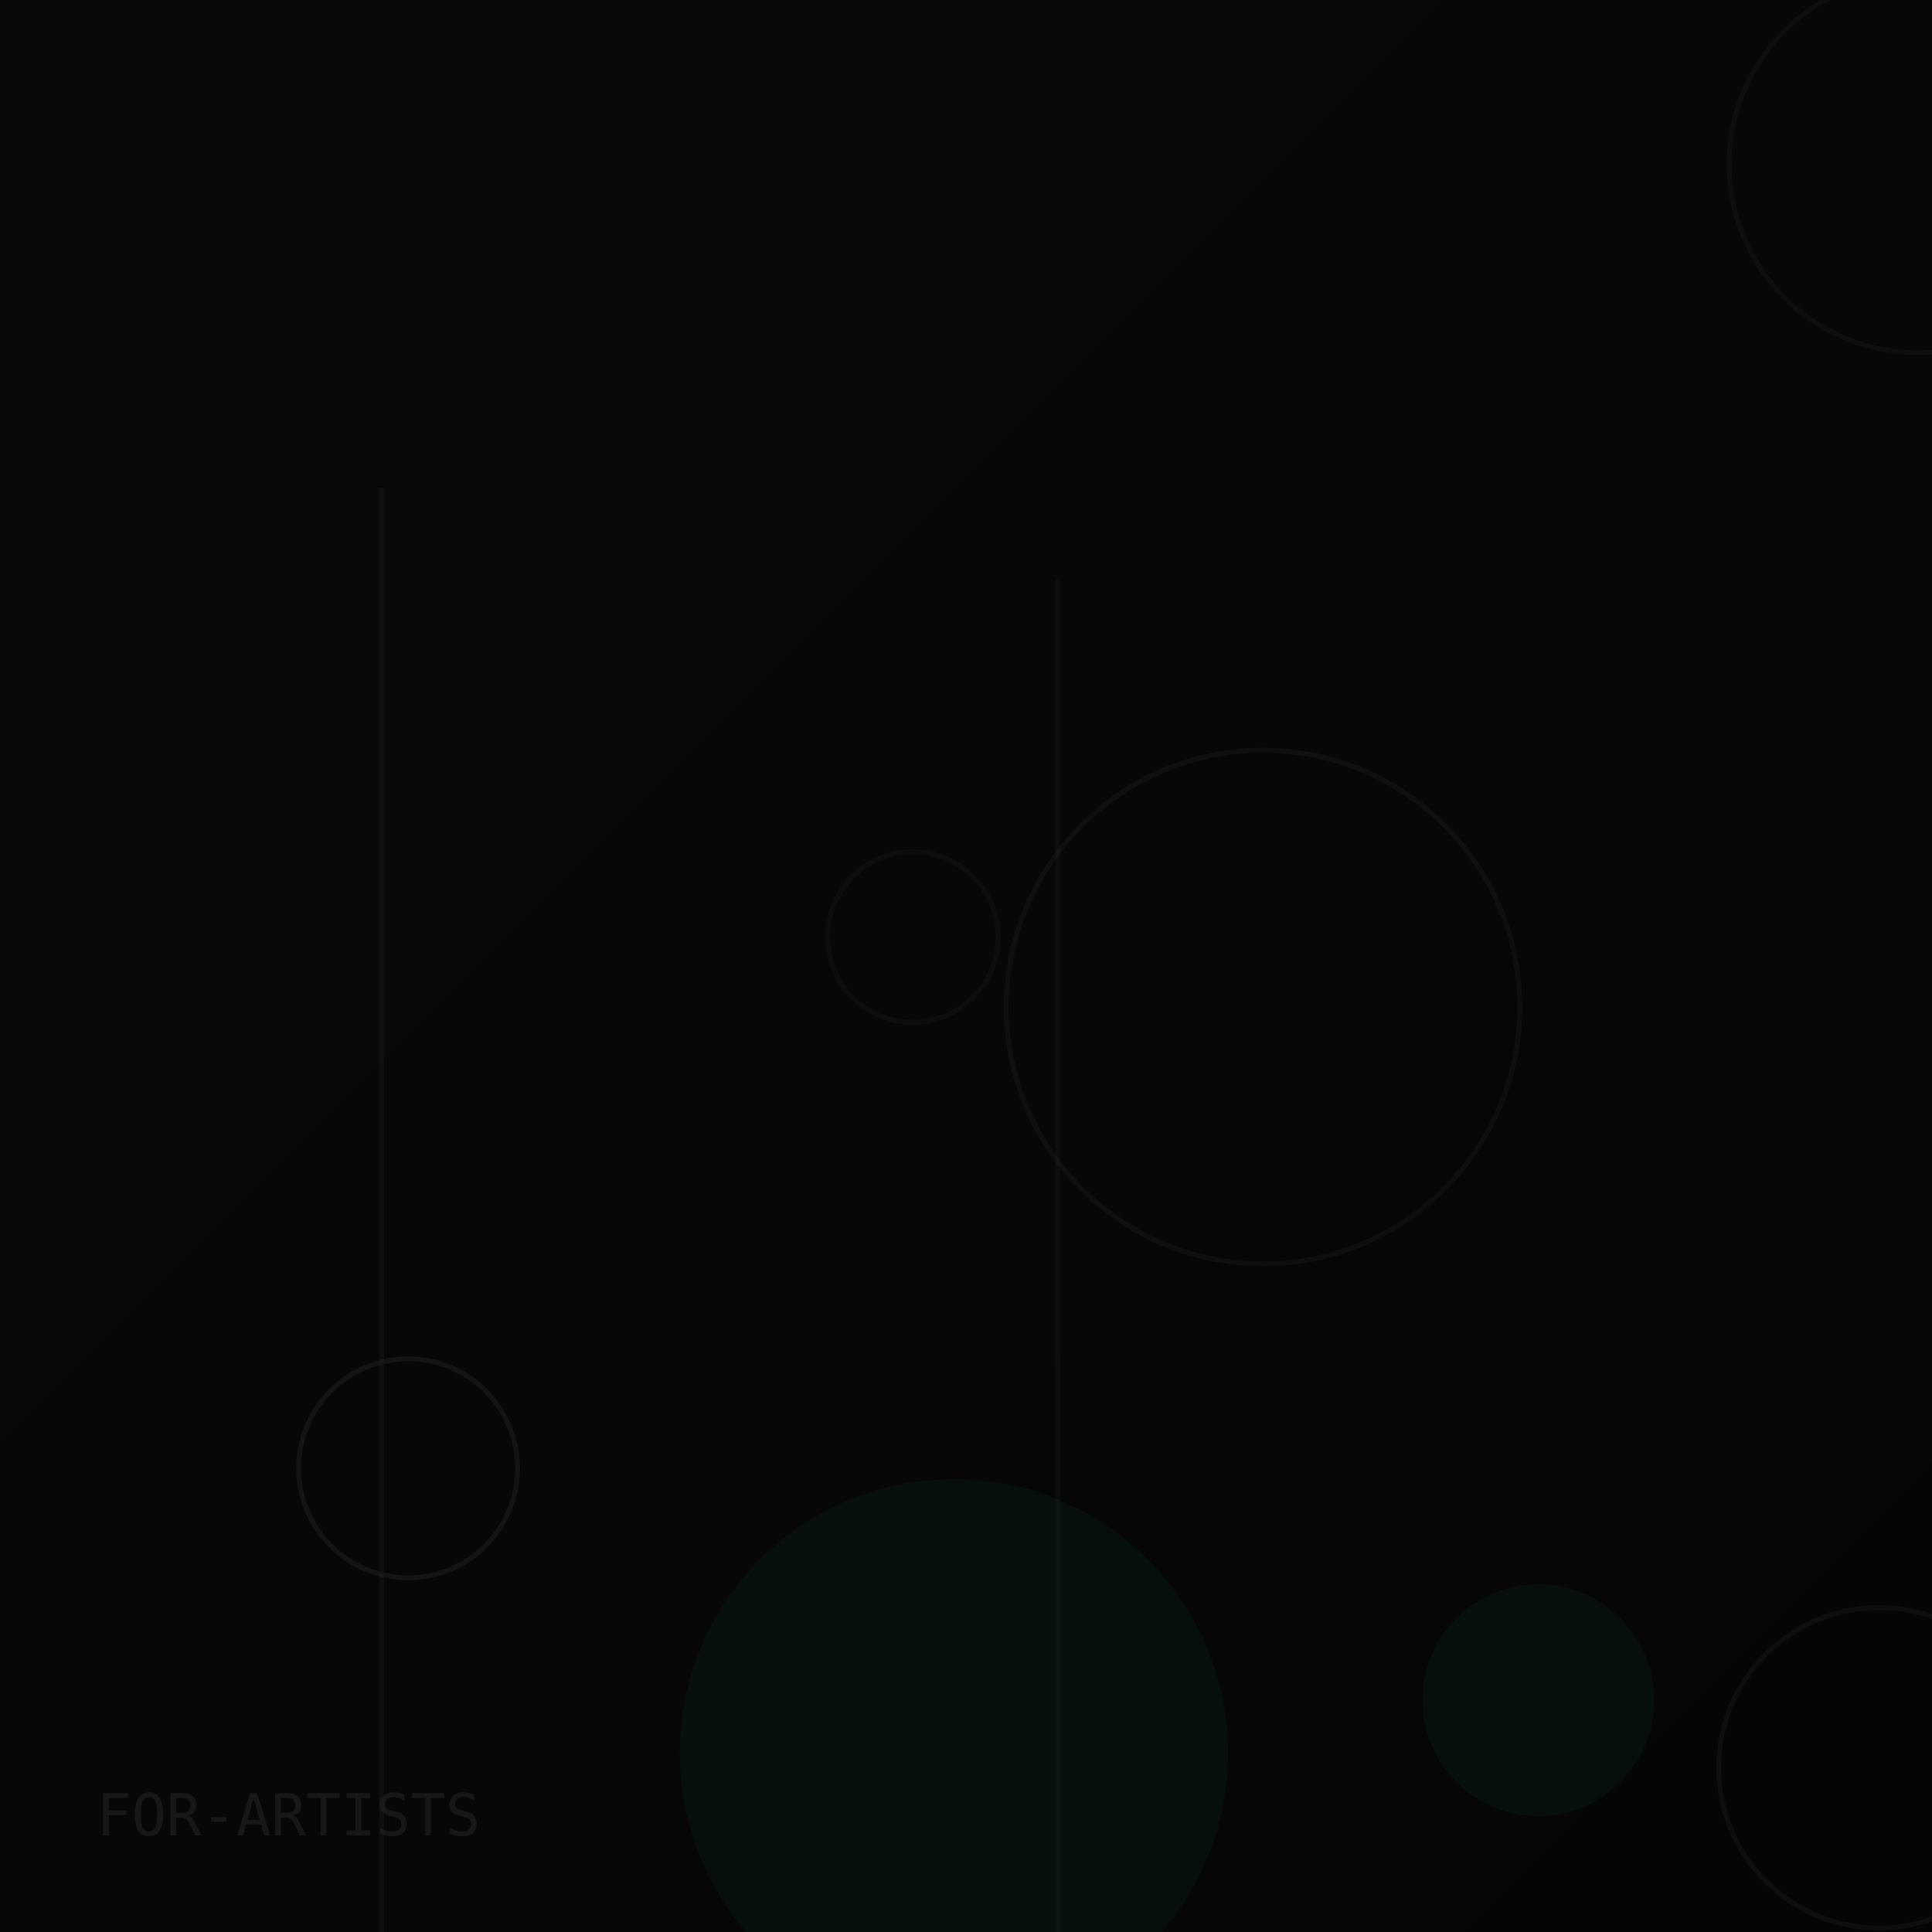
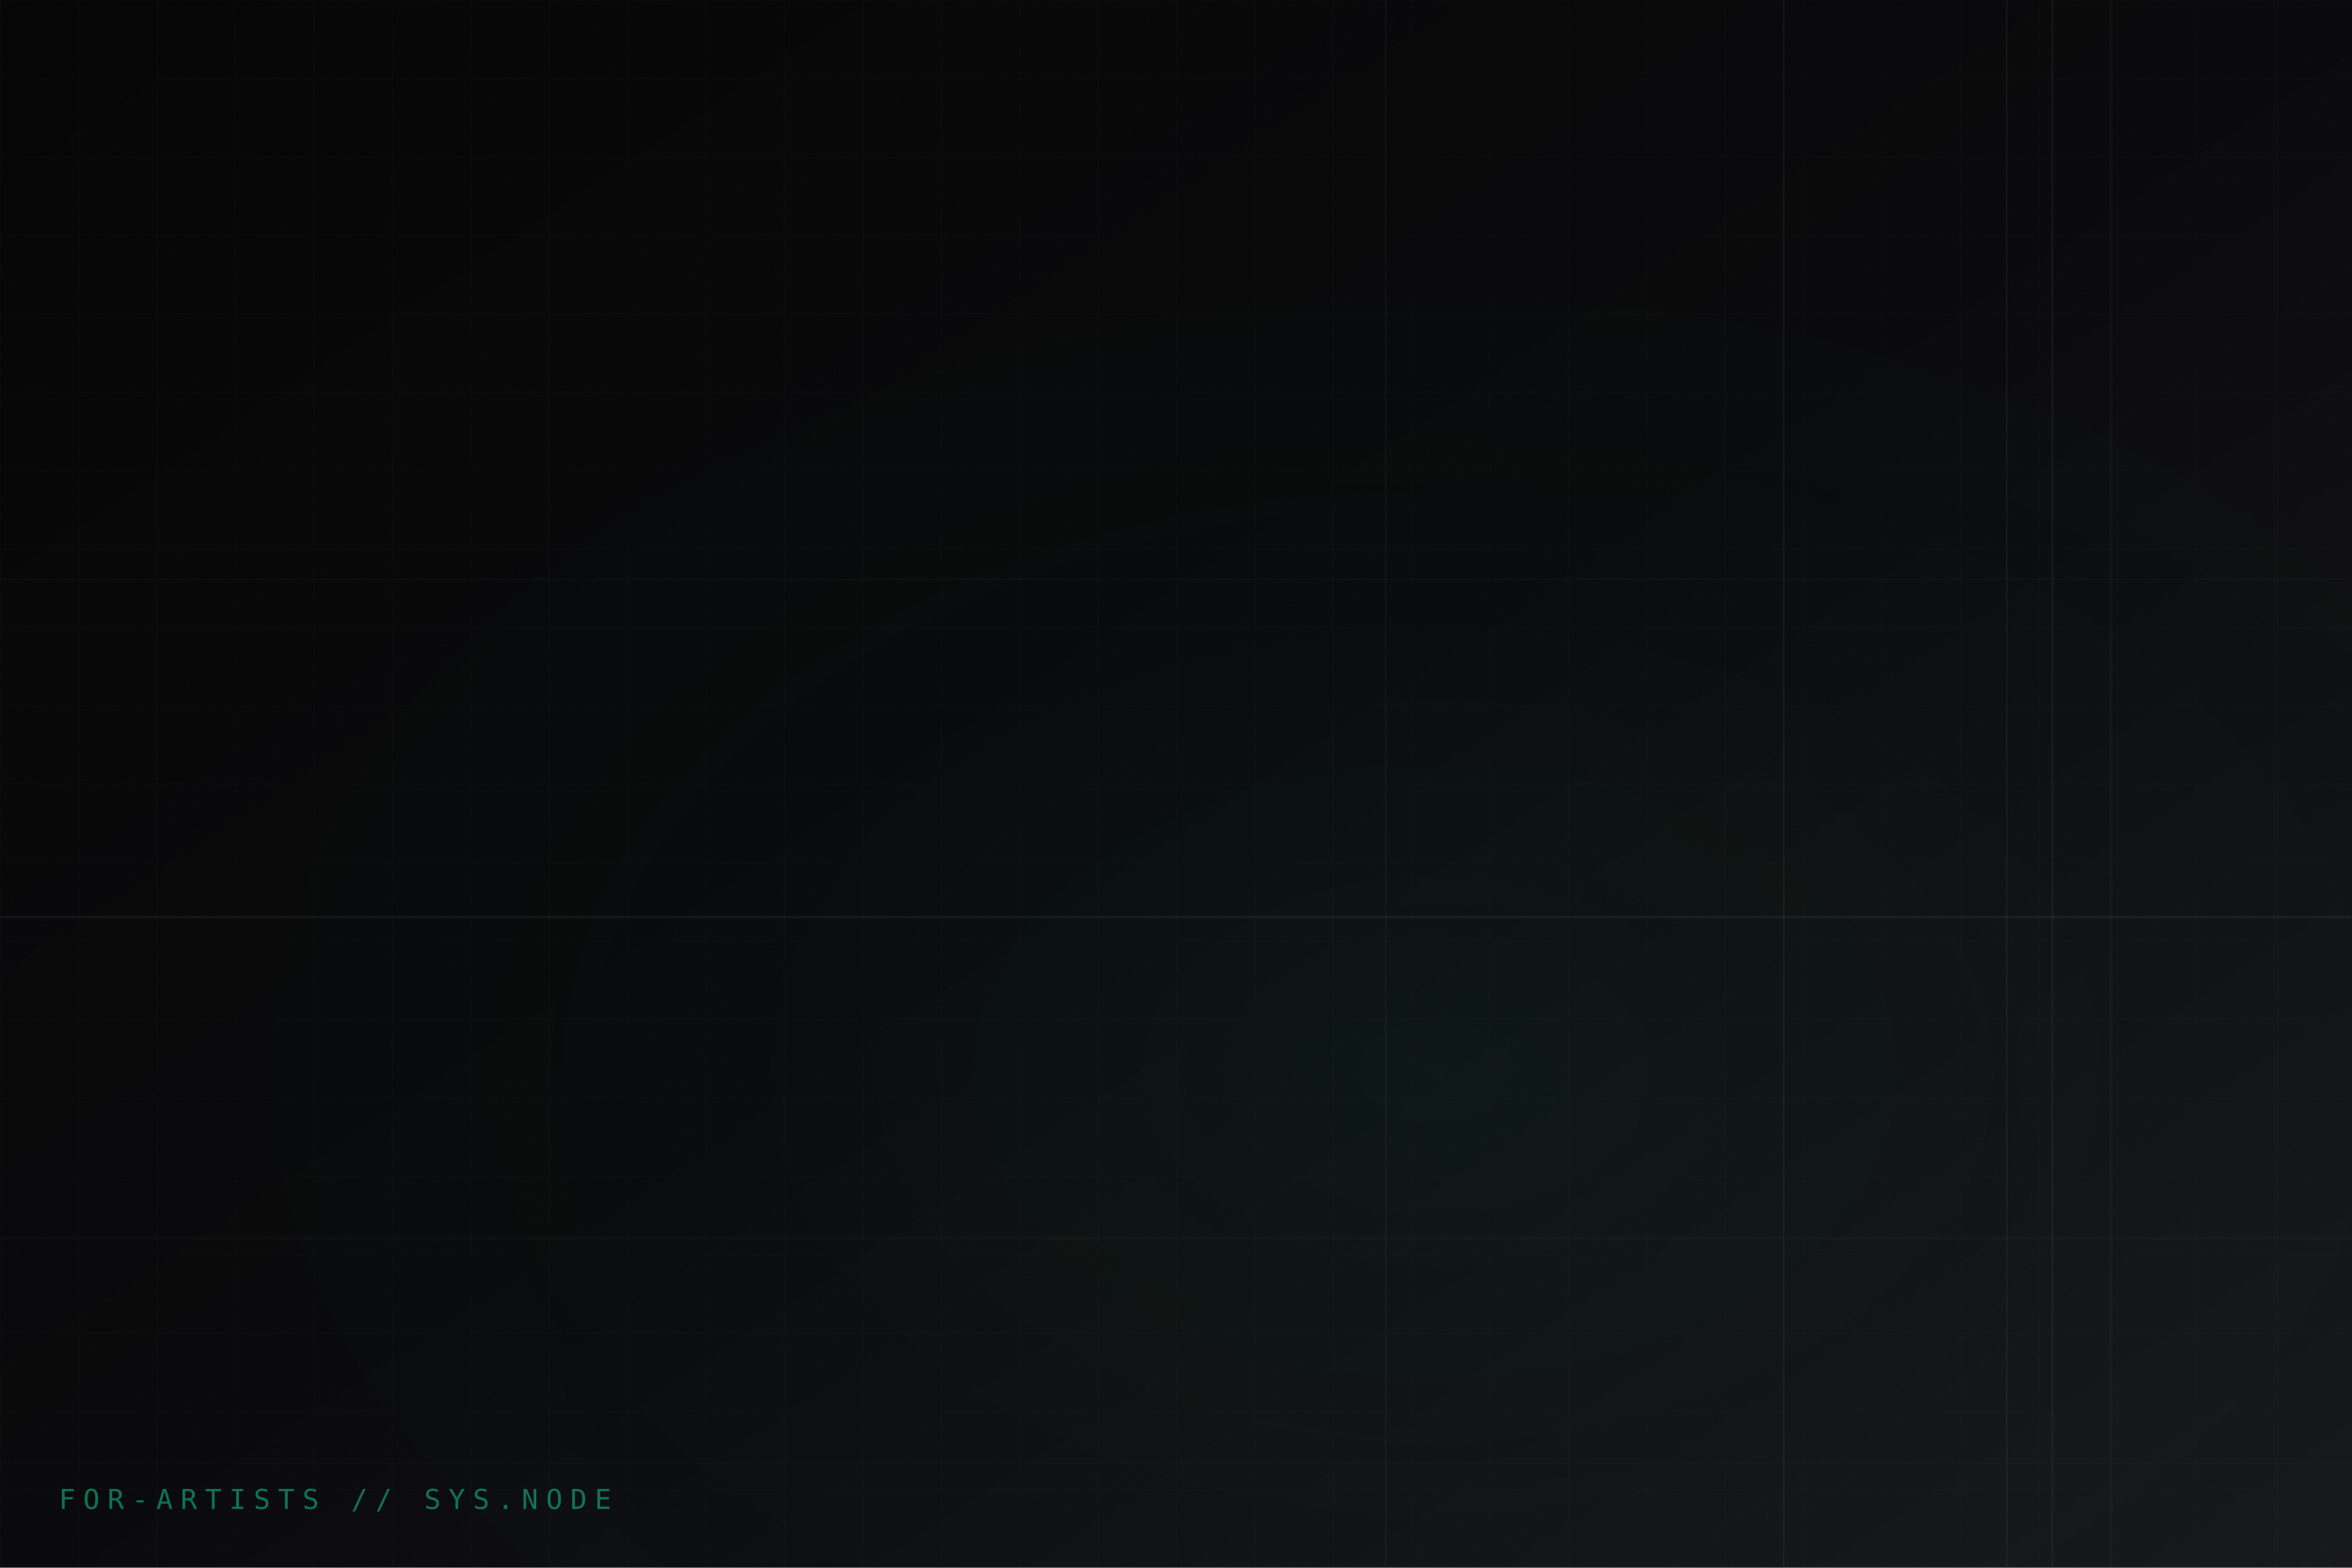
- <svg xmlns="http://www.w3.org/2000/svg" width="800" height="800" viewBox="0 0 800 800">
+ <svg xmlns="http://www.w3.org/2000/svg" width="1200" height="800" viewBox="0 0 1200 800" preserveAspectRatio="xMidYMid slice">
  <defs>
-     <linearGradient id="grad-for-artists" x1="0%" y1="0%" x2="100%" y2="100%">
-       <stop offset="0%" style="stop-color:#09090b;stop-opacity:1" />
-       <stop offset="100%" style="stop-color:#050505;stop-opacity:1" />
+     <filter id="noise-for-artists" x="0%" y="0%" width="100%" height="100%">
+       <feTurbulence type="fractalNoise" baseFrequency="0.734" numOctaves="3" result="noise" />
+       <feColorMatrix type="matrix" values="1 0 0 0 0  0 1 0 0 0  0 0 1 0 0  0 0 0 0.05 0" in="noise" result="coloredNoise" />
+       <feComposite operator="in" in="coloredNoise" in2="SourceGraphic" result="composite" />
+     </filter>
+     <linearGradient id="grad-main-for-artists" x1="0%" y1="0%" x2="100%" y2="100%">
+       <stop offset="0%" stop-color="#050505" />
+       <stop offset="50%" stop-color="#09090b" />
+       <stop offset="100%" stop-color="#18181b" />
    </linearGradient>
+     <radialGradient id="glow-for-artists" cx="60.939%" cy="68.184%" r="60%">
+       <stop offset="0%" stop-color="#064e3b" stop-opacity="0.15" />
+       <stop offset="100%" stop-color="#050505" stop-opacity="0" />
+     </radialGradient>
+     <pattern id="grid-for-artists" width="40" height="40" patternUnits="userSpaceOnUse">
+       <path d="M 40 0 L 0 0 0 40" fill="none" stroke="#27272a" stroke-width="0.5" stroke-opacity="0.3" />
+     </pattern>
  </defs>
-   <rect width="100%" height="100%" fill="url(#grad-for-artists)" />
-   <circle cx="637" cy="704" r="48" fill="#10b981" fill-opacity="0.051" />
-   <rect x="157" y="202" width="2" height="800" fill="#3f3f46" fill-opacity="0.148" />
-   <circle cx="778" cy="732" r="66.333" stroke="#27272a" stroke-width="2" fill="none" opacity="0.248" />
-   <circle cx="395" cy="726" r="113.5" fill="#10b981" fill-opacity="0.05" />
-   <circle cx="523" cy="417" r="106.333" stroke="#27272a" stroke-width="2" fill="none" opacity="0.264" />
-   <circle cx="378" cy="388" r="35.333" stroke="#27272a" stroke-width="2" fill="none" opacity="0.217" />
-   <circle cx="169" cy="608" r="45.333" stroke="#27272a" stroke-width="2" fill="none" opacity="0.403" />
-   <circle cx="794" cy="68" r="78" stroke="#27272a" stroke-width="2" fill="none" opacity="0.204" />
-   <rect x="437" y="240" width="2" height="800" fill="#3f3f46" fill-opacity="0.127" />
-   <text x="40" y="760" font-family="monospace" font-size="24" fill="#27272a" opacity="0.5">FOR-ARTISTS</text>
+   <rect width="100%" height="100%" fill="url(#grad-main-for-artists)" />
+   <rect width="100%" height="100%" fill="url(#glow-for-artists)" />
+   <rect width="100%" height="100%" fill="url(#grid-for-artists)" opacity="0.5" />
+   <rect x="89.683%" y="0" width="1.542" height="100%" fill="#52525b" opacity="0.079" />
+   <rect x="75.793%" y="0" width="0.993" height="100%" fill="#52525b" opacity="0.142" />
+   <rect x="85.291%" y="0" width="0.733" height="100%" fill="#52525b" opacity="0.173" />
+   <rect x="0" y="78.862%" width="100%" height="1.803" fill="#52525b" opacity="0.066" />
+   <rect x="96.809%" y="0" width="0.503" height="100%" fill="#52525b" opacity="0.064" />
+   <rect x="0" y="36.918%" width="100%" height="0.51" fill="#52525b" opacity="0.11" />
+   <rect x="0" y="58.419%" width="100%" height="1.292" fill="#52525b" opacity="0.173" />
+   <rect x="87.206%" y="0" width="1.204" height="100%" fill="#52525b" opacity="0.13" />
+   <rect x="0" y="93.283%" width="100%" height="0.709" fill="#52525b" opacity="0.064" />
+   <rect x="58.877%" y="0" width="1.039" height="100%" fill="#52525b" opacity="0.087" />
+   <text x="30" y="770" font-family="monospace" font-size="14" fill="#10b981" opacity="0.6" letter-spacing="4">
+             FOR-ARTISTS // SYS.NODE
+         </text>
+   <rect width="100%" height="100%" filter="url(#noise-for-artists)" opacity="0.3" pointer-events="none" />
</svg>
